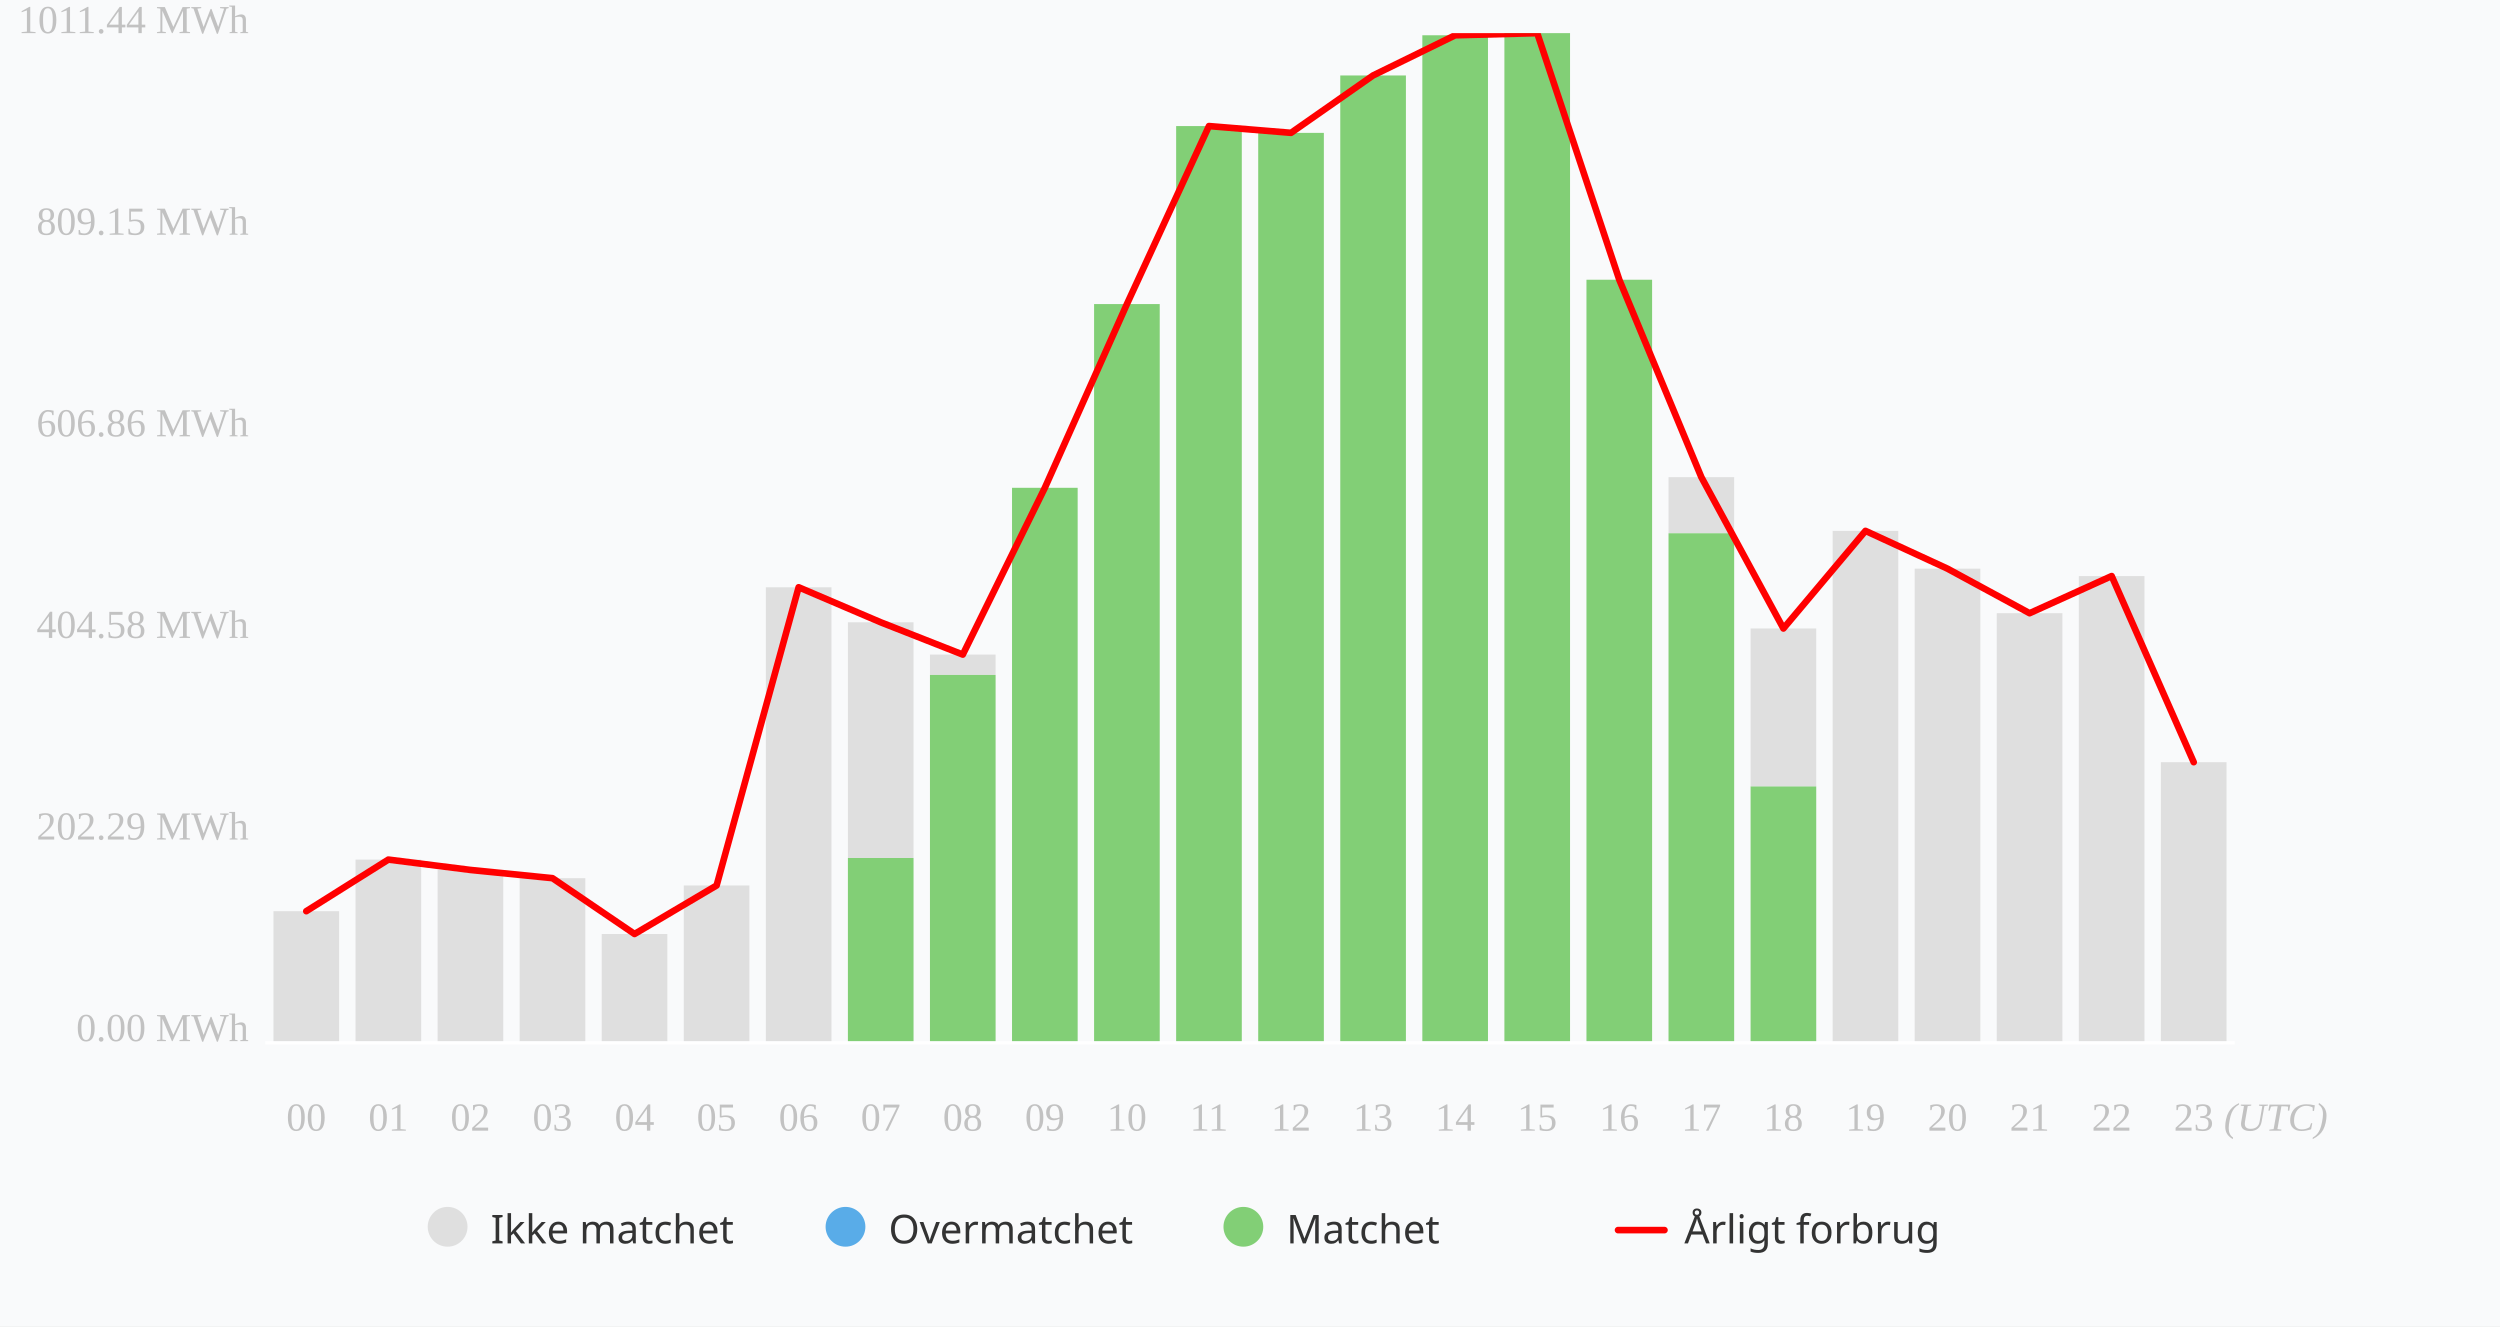
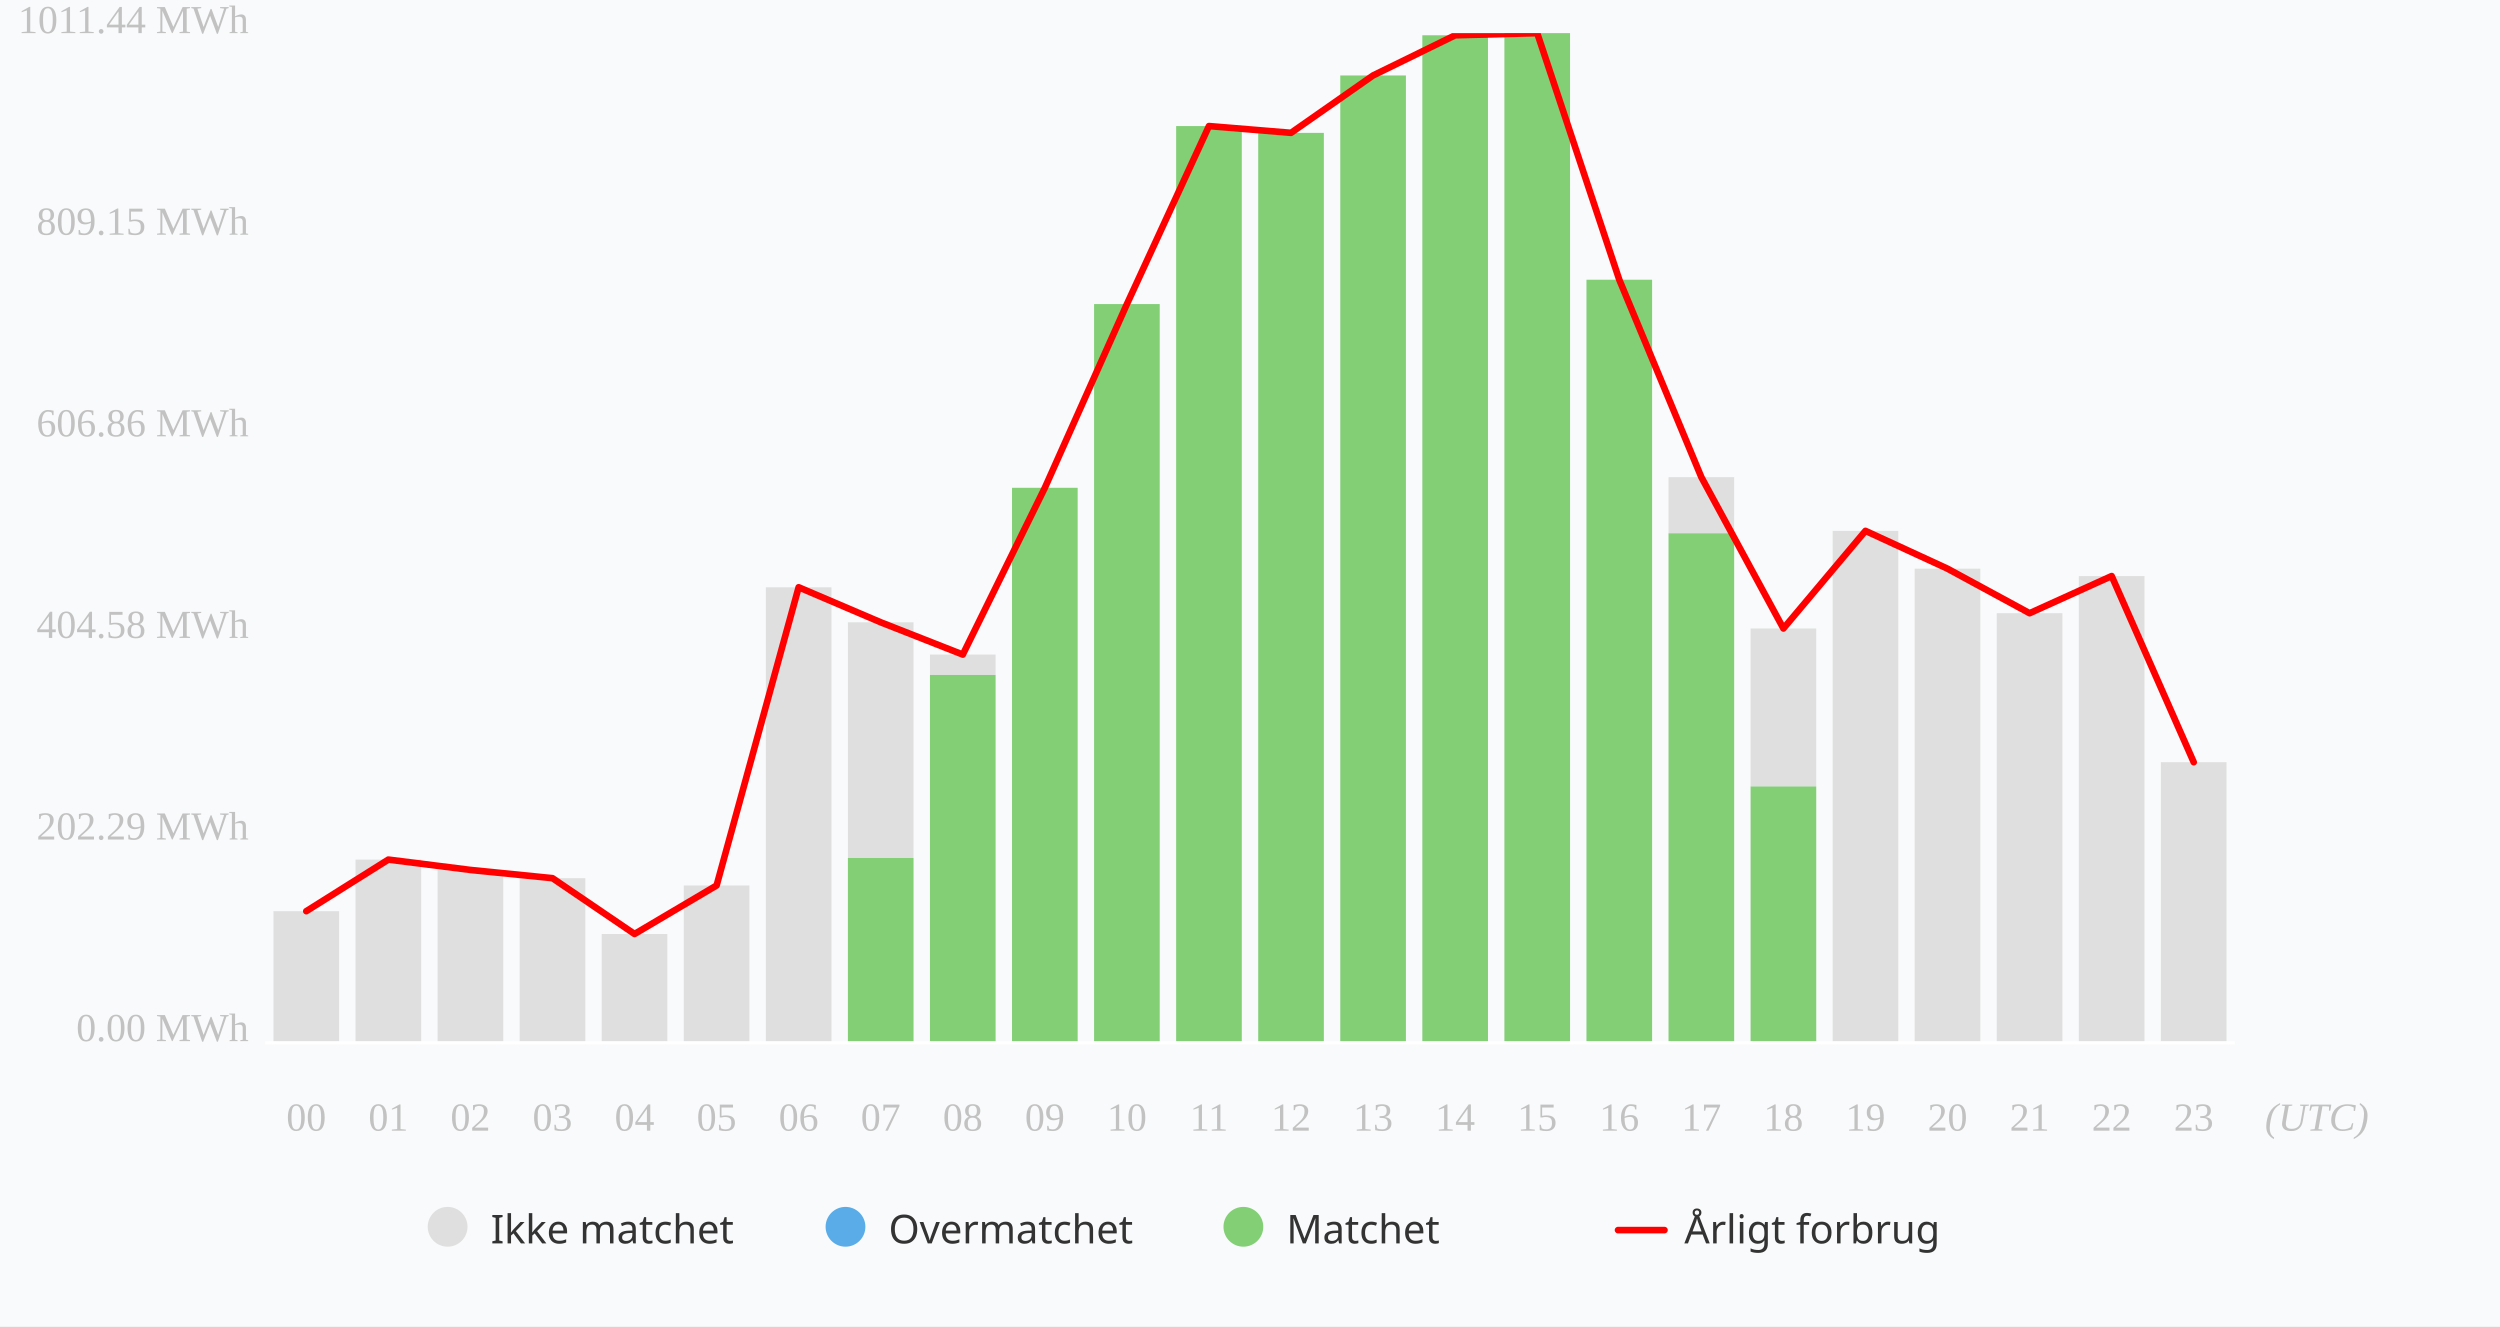
<svg xmlns="http://www.w3.org/2000/svg" class="highcharts-root" viewBox="0 0 754 400" preserveAspectRatio="xMidYMid meet" style="width: 100%; height: auto; display: block;" role="img">
  <defs>
    <filter id="drop-shadow">
      <feDropShadow dx="1" dy="1" flood-color="#000000" flood-opacity="0.75" stdDeviation="2.5" />
    </filter>
    <clipPath id="chart-area">
      <rect x="0" y="0" width="594" height="304" fill="none" />
    </clipPath>
  </defs>
  <rect fill="#F9FAFB" class="highcharts-background" x="0" y="0" width="754" height="400" rx="0" ry="0" />
  <g class="highcharts-grid highcharts-xaxis-grid" data-z-index="1">
    <path fill="none" stroke="#e6e6e6" stroke-width="0" data-z-index="1" class="highcharts-grid-line" d="M 80 10 L 80 314" opacity="1" />
    <path fill="none" stroke="#e6e6e6" stroke-width="0" data-z-index="1" class="highcharts-grid-line" d="M 104.75 10 L 104.75 314" opacity="1" />
    <path fill="none" stroke="#e6e6e6" stroke-width="0" data-z-index="1" class="highcharts-grid-line" d="M 129.5 10 L 129.5 314" opacity="1" />
    <path fill="none" stroke="#e6e6e6" stroke-width="0" data-z-index="1" class="highcharts-grid-line" d="M 154.25 10 L 154.25 314" opacity="1" />
    <path fill="none" stroke="#e6e6e6" stroke-width="0" data-z-index="1" class="highcharts-grid-line" d="M 179 10 L 179 314" opacity="1" />
    <path fill="none" stroke="#e6e6e6" stroke-width="0" data-z-index="1" class="highcharts-grid-line" d="M 203.75 10 L 203.75 314" opacity="1" />
    <path fill="none" stroke="#e6e6e6" stroke-width="0" data-z-index="1" class="highcharts-grid-line" d="M 228.5 10 L 228.5 314" opacity="1" />
    <path fill="none" stroke="#e6e6e6" stroke-width="0" data-z-index="1" class="highcharts-grid-line" d="M 253.25 10 L 253.25 314" opacity="1" />
    <path fill="none" stroke="#e6e6e6" stroke-width="0" data-z-index="1" class="highcharts-grid-line" d="M 278 10 L 278 314" opacity="1" />
    <path fill="none" stroke="#e6e6e6" stroke-width="0" data-z-index="1" class="highcharts-grid-line" d="M 302.75 10 L 302.75 314" opacity="1" />
    <path fill="none" stroke="#e6e6e6" stroke-width="0" data-z-index="1" class="highcharts-grid-line" d="M 327.5 10 L 327.5 314" opacity="1" />
    <path fill="none" stroke="#e6e6e6" stroke-width="0" data-z-index="1" class="highcharts-grid-line" d="M 352.25 10 L 352.25 314" opacity="1" />
    <path fill="none" stroke="#e6e6e6" stroke-width="0" data-z-index="1" class="highcharts-grid-line" d="M 377 10 L 377 314" opacity="1" />
    <path fill="none" stroke="#e6e6e6" stroke-width="0" data-z-index="1" class="highcharts-grid-line" d="M 401.75 10 L 401.75 314" opacity="1" />
    <path fill="none" stroke="#e6e6e6" stroke-width="0" data-z-index="1" class="highcharts-grid-line" d="M 426.5 10 L 426.5 314" opacity="1" />
    <path fill="none" stroke="#e6e6e6" stroke-width="0" data-z-index="1" class="highcharts-grid-line" d="M 451.25 10 L 451.25 314" opacity="1" />
    <path fill="none" stroke="#e6e6e6" stroke-width="0" data-z-index="1" class="highcharts-grid-line" d="M 476 10 L 476 314" opacity="1" />
    <path fill="none" stroke="#e6e6e6" stroke-width="0" data-z-index="1" class="highcharts-grid-line" d="M 500.75 10 L 500.75 314" opacity="1" />
    <path fill="none" stroke="#e6e6e6" stroke-width="0" data-z-index="1" class="highcharts-grid-line" d="M 525.5 10 L 525.5 314" opacity="1" />
    <path fill="none" stroke="#e6e6e6" stroke-width="0" data-z-index="1" class="highcharts-grid-line" d="M 550.25 10 L 550.25 314" opacity="1" />
    <path fill="none" stroke="#e6e6e6" stroke-width="0" data-z-index="1" class="highcharts-grid-line" d="M 575 10 L 575 314" opacity="1" />
    <path fill="none" stroke="#e6e6e6" stroke-width="0" data-z-index="1" class="highcharts-grid-line" d="M 599.75 10 L 599.75 314" opacity="1" />
    <path fill="none" stroke="#e6e6e6" stroke-width="0" data-z-index="1" class="highcharts-grid-line" d="M 624.5 10 L 624.5 314" opacity="1" />
    <path fill="none" stroke="#e6e6e6" stroke-width="0" data-z-index="1" class="highcharts-grid-line" d="M 649.25 10 L 649.25 314" opacity="1" />
    <path fill="none" stroke="#e6e6e6" stroke-width="0" data-z-index="1" class="highcharts-grid-line" d="M 674 10 L 674 314" opacity="1" />
  </g>
  <g class="highcharts-axis highcharts-xaxis" data-z-index="2">
    <path fill="none" class="highcharts-axis-line" stroke="#ffffff" stroke-width="1" d="M 80 314.5 L 674 314.5" />
  </g>
  <g class="highcharts-series-group" data-z-index="3" transform="translate(80,10)">
    <g class="highcharts-series highcharts-series-0 highcharts-column-series" data-z-index="0.1" opacity="1" clip-path="url(#chart-area)">
      <rect x="2.475" y="264.812" width="19.8" height="39.188" fill="#DFDFDF" />
      <rect x="27.225" y="249.254" width="19.8" height="54.746" fill="#DFDFDF" />
      <rect x="51.975" y="252.374" width="19.8" height="51.626" fill="#DFDFDF" />
      <rect x="76.725" y="254.855" width="19.8" height="49.145" fill="#DFDFDF" />
      <rect x="101.475" y="271.689" width="19.8" height="32.311" fill="#DFDFDF" />
      <rect x="126.225" y="257.061" width="19.8" height="46.939" fill="#DFDFDF" />
      <rect x="150.975" y="167.121" width="19.8" height="136.879" fill="#DFDFDF" />
      <rect x="175.725" y="177.684" width="19.8" height="71.092" fill="#DFDFDF" />
      <rect x="200.475" y="187.421" width="19.8" height="6.14" fill="#DFDFDF" />
      <rect x="423.225" y="133.912" width="19.8" height="16.925" fill="#DFDFDF" />
      <rect x="447.975" y="179.551" width="19.8" height="47.656" fill="#DFDFDF" />
      <rect x="472.725" y="150.112" width="19.8" height="153.888" fill="#DFDFDF" />
      <rect x="497.475" y="161.518" width="19.8" height="142.482" fill="#DFDFDF" />
      <rect x="522.225" y="174.944" width="19.8" height="129.056" fill="#DFDFDF" />
      <rect x="546.975" y="163.741" width="19.8" height="140.259" fill="#DFDFDF" />
      <rect x="571.725" y="219.871" width="19.8" height="84.129" fill="#DFDFDF" />
    </g>
    <g class="highcharts-series highcharts-series-1 highcharts-column-series" data-z-index="0.1" opacity="1" clip-path="url(#chart-area)" />
    <g class="highcharts-series highcharts-series-2 highcharts-column-series" data-z-index="0.1" opacity="1" clip-path="url(#chart-area)">
      <rect x="175.725" y="248.776" width="19.8" height="55.224" fill="#82CF76" />
      <rect x="200.475" y="193.561" width="19.8" height="110.439" fill="#82CF76" />
      <rect x="225.225" y="137.122" width="19.8" height="166.878" fill="#82CF76" />
      <rect x="249.975" y="81.713" width="19.8" height="222.287" fill="#82CF76" />
      <rect x="274.725" y="28.023" width="19.8" height="275.977" fill="#82CF76" />
      <rect x="299.475" y="30.065" width="19.8" height="273.935" fill="#82CF76" />
      <rect x="324.225" y="12.754" width="19.8" height="291.246" fill="#82CF76" />
      <rect x="348.975" y="0.641" width="19.8" height="303.359" fill="#82CF76" />
      <rect x="373.725" y="0" width="19.8" height="304" fill="#82CF76" />
      <rect x="398.475" y="74.362" width="19.8" height="229.638" fill="#82CF76" />
      <rect x="423.225" y="150.837" width="19.8" height="153.163" fill="#82CF76" />
      <rect x="447.975" y="227.207" width="19.8" height="76.793" fill="#82CF76" />
    </g>
    <g class="highcharts-series highcharts-series-3 highcharts-line-series" data-z-index="10" opacity="1" clip-path="url(#chart-area)">
      <path fill="none" class="highcharts-graph" d="M 12.375,264.812 37.125,249.254 61.875,252.374 86.625,254.855 111.375,271.689 136.125,257.061 160.875,167.121 185.625,177.684 210.375,187.421 235.125,137.122 259.875,81.713 284.625,28.023 309.375,30.065 334.125,12.754 358.875,0.641 383.625,0 408.375,74.362 433.125,133.912 457.875,179.551 482.625,150.112 507.375,161.518 532.125,174.944 556.875,163.741 581.625,219.871" stroke="#FF0000" stroke-width="2" stroke-linejoin="round" stroke-linecap="round" />
    </g>
  </g>
  <g class="highcharts-axis-labels highcharts-xaxis-labels" data-z-index="7">
    <text x="92.375" y="341" text-anchor="middle" style="cursor: default; font-size: 12px; fill: rgb(194,194,194);">00</text>
    <text x="117.125" y="341" text-anchor="middle" style="cursor: default; font-size: 12px; fill: rgb(194,194,194);">01</text>
    <text x="141.875" y="341" text-anchor="middle" style="cursor: default; font-size: 12px; fill: rgb(194,194,194);">02</text>
    <text x="166.625" y="341" text-anchor="middle" style="cursor: default; font-size: 12px; fill: rgb(194,194,194);">03</text>
    <text x="191.375" y="341" text-anchor="middle" style="cursor: default; font-size: 12px; fill: rgb(194,194,194);">04</text>
    <text x="216.125" y="341" text-anchor="middle" style="cursor: default; font-size: 12px; fill: rgb(194,194,194);">05</text>
    <text x="240.875" y="341" text-anchor="middle" style="cursor: default; font-size: 12px; fill: rgb(194,194,194);">06</text>
    <text x="265.625" y="341" text-anchor="middle" style="cursor: default; font-size: 12px; fill: rgb(194,194,194);">07</text>
    <text x="290.375" y="341" text-anchor="middle" style="cursor: default; font-size: 12px; fill: rgb(194,194,194);">08</text>
    <text x="315.125" y="341" text-anchor="middle" style="cursor: default; font-size: 12px; fill: rgb(194,194,194);">09</text>
    <text x="339.875" y="341" text-anchor="middle" style="cursor: default; font-size: 12px; fill: rgb(194,194,194);">10</text>
    <text x="364.625" y="341" text-anchor="middle" style="cursor: default; font-size: 12px; fill: rgb(194,194,194);">11</text>
    <text x="389.375" y="341" text-anchor="middle" style="cursor: default; font-size: 12px; fill: rgb(194,194,194);">12</text>
    <text x="414.125" y="341" text-anchor="middle" style="cursor: default; font-size: 12px; fill: rgb(194,194,194);">13</text>
    <text x="438.875" y="341" text-anchor="middle" style="cursor: default; font-size: 12px; fill: rgb(194,194,194);">14</text>
    <text x="463.625" y="341" text-anchor="middle" style="cursor: default; font-size: 12px; fill: rgb(194,194,194);">15</text>
    <text x="488.375" y="341" text-anchor="middle" style="cursor: default; font-size: 12px; fill: rgb(194,194,194);">16</text>
    <text x="513.125" y="341" text-anchor="middle" style="cursor: default; font-size: 12px; fill: rgb(194,194,194);">17</text>
    <text x="537.875" y="341" text-anchor="middle" style="cursor: default; font-size: 12px; fill: rgb(194,194,194);">18</text>
    <text x="562.625" y="341" text-anchor="middle" style="cursor: default; font-size: 12px; fill: rgb(194,194,194);">19</text>
    <text x="587.375" y="341" text-anchor="middle" style="cursor: default; font-size: 12px; fill: rgb(194,194,194);">20</text>
    <text x="612.125" y="341" text-anchor="middle" style="cursor: default; font-size: 12px; fill: rgb(194,194,194);">21</text>
    <text x="636.875" y="341" text-anchor="middle" style="cursor: default; font-size: 12px; fill: rgb(194,194,194);">22</text>
    <text x="661.625" y="341" text-anchor="middle" style="cursor: default; font-size: 12px; fill: rgb(194,194,194);">23</text>
-     <text x="686.375" y="341" text-anchor="middle" style="cursor: default; font-size: 12px; fill: rgb(194,194,194); font-style: italic;">(UTC)</text>
+     <text x="698.75" y="341" text-anchor="middle" style="cursor: default; font-size: 12px; fill: rgb(194,194,194); font-style: italic;"> (UTC)</text>
  </g>
  <g class="highcharts-legend" data-z-index="7" transform="translate(119,355)">
    <rect fill="none" class="highcharts-legend-box" rx="0" ry="0" stroke="#999999" stroke-width="0" x="0" y="0" width="517" height="30" />
    <g data-z-index="1">
      <g>
        <g class="highcharts-legend-item highcharts-column-series" data-z-index="1" transform="translate(8,3)">
          <text x="21" y="17" text-anchor="start" data-z-index="2" style="font-size: 12px; font-family: OpenSansNormal; fill: rgb(51, 51, 51);">Ikke matchet</text>
          <rect x="2" y="6" rx="6" ry="6" width="12" height="12" fill="#DFDFDF" class="highcharts-point" data-z-index="3" />
        </g>
        <g class="highcharts-legend-item highcharts-column-series" data-z-index="1" transform="translate(128,3)">
          <text x="21" y="17" text-anchor="start" data-z-index="2" style="font-size: 12px; font-family: OpenSansNormal; fill: rgb(51, 51, 51);">Overmatchet</text>
          <rect x="2" y="6" rx="6" ry="6" width="12" height="12" fill="#59ACE8" class="highcharts-point" data-z-index="3" />
        </g>
        <g class="highcharts-legend-item highcharts-column-series" data-z-index="1" transform="translate(248,3)">
          <text x="21" y="17" text-anchor="start" data-z-index="2" style="font-size: 12px; font-family: OpenSansNormal; fill: rgb(51, 51, 51);">Matchet</text>
          <rect x="2" y="6" rx="6" ry="6" width="12" height="12" fill="#82CF76" class="highcharts-point" data-z-index="3" />
        </g>
        <g class="highcharts-legend-item highcharts-line-series" data-z-index="1" transform="translate(368,3)">
          <path fill="none" class="highcharts-graph" stroke-width="2" stroke-linecap="round" d="M 1 13 L 15 13" stroke="#FF0000" />
          <text x="21" y="17" text-anchor="start" data-z-index="2" style="font-size: 12px; font-family: OpenSansNormal; fill: rgb(51, 51, 51);">Årligt forbrug</text>
        </g>
      </g>
    </g>
  </g>
  <g class="highcharts-axis-labels highcharts-yaxis-labels" data-z-index="7">
    <text x="75" y="314" text-anchor="end" style="font-size: 12px; fill: rgb(194,194,194);">0.00 MWh</text>
    <text x="75" y="253.2" text-anchor="end" style="font-size: 12px; fill: rgb(194,194,194);">202.29 MWh</text>
    <text x="75" y="192.4" text-anchor="end" style="font-size: 12px; fill: rgb(194,194,194);">404.58 MWh</text>
    <text x="75" y="131.6" text-anchor="end" style="font-size: 12px; fill: rgb(194,194,194);">606.86 MWh</text>
    <text x="75" y="70.8" text-anchor="end" style="font-size: 12px; fill: rgb(194,194,194);">809.15 MWh</text>
    <text x="75" y="10" text-anchor="end" style="font-size: 12px; fill: rgb(194,194,194);">1011.44 MWh</text>
  </g>
  <g class="highcharts-axis highcharts-yaxis-left">
    <line x1="80" y1="10" x2="80" y2="314" stroke="FFA500" stroke-width="2" />
  </g>
</svg>
